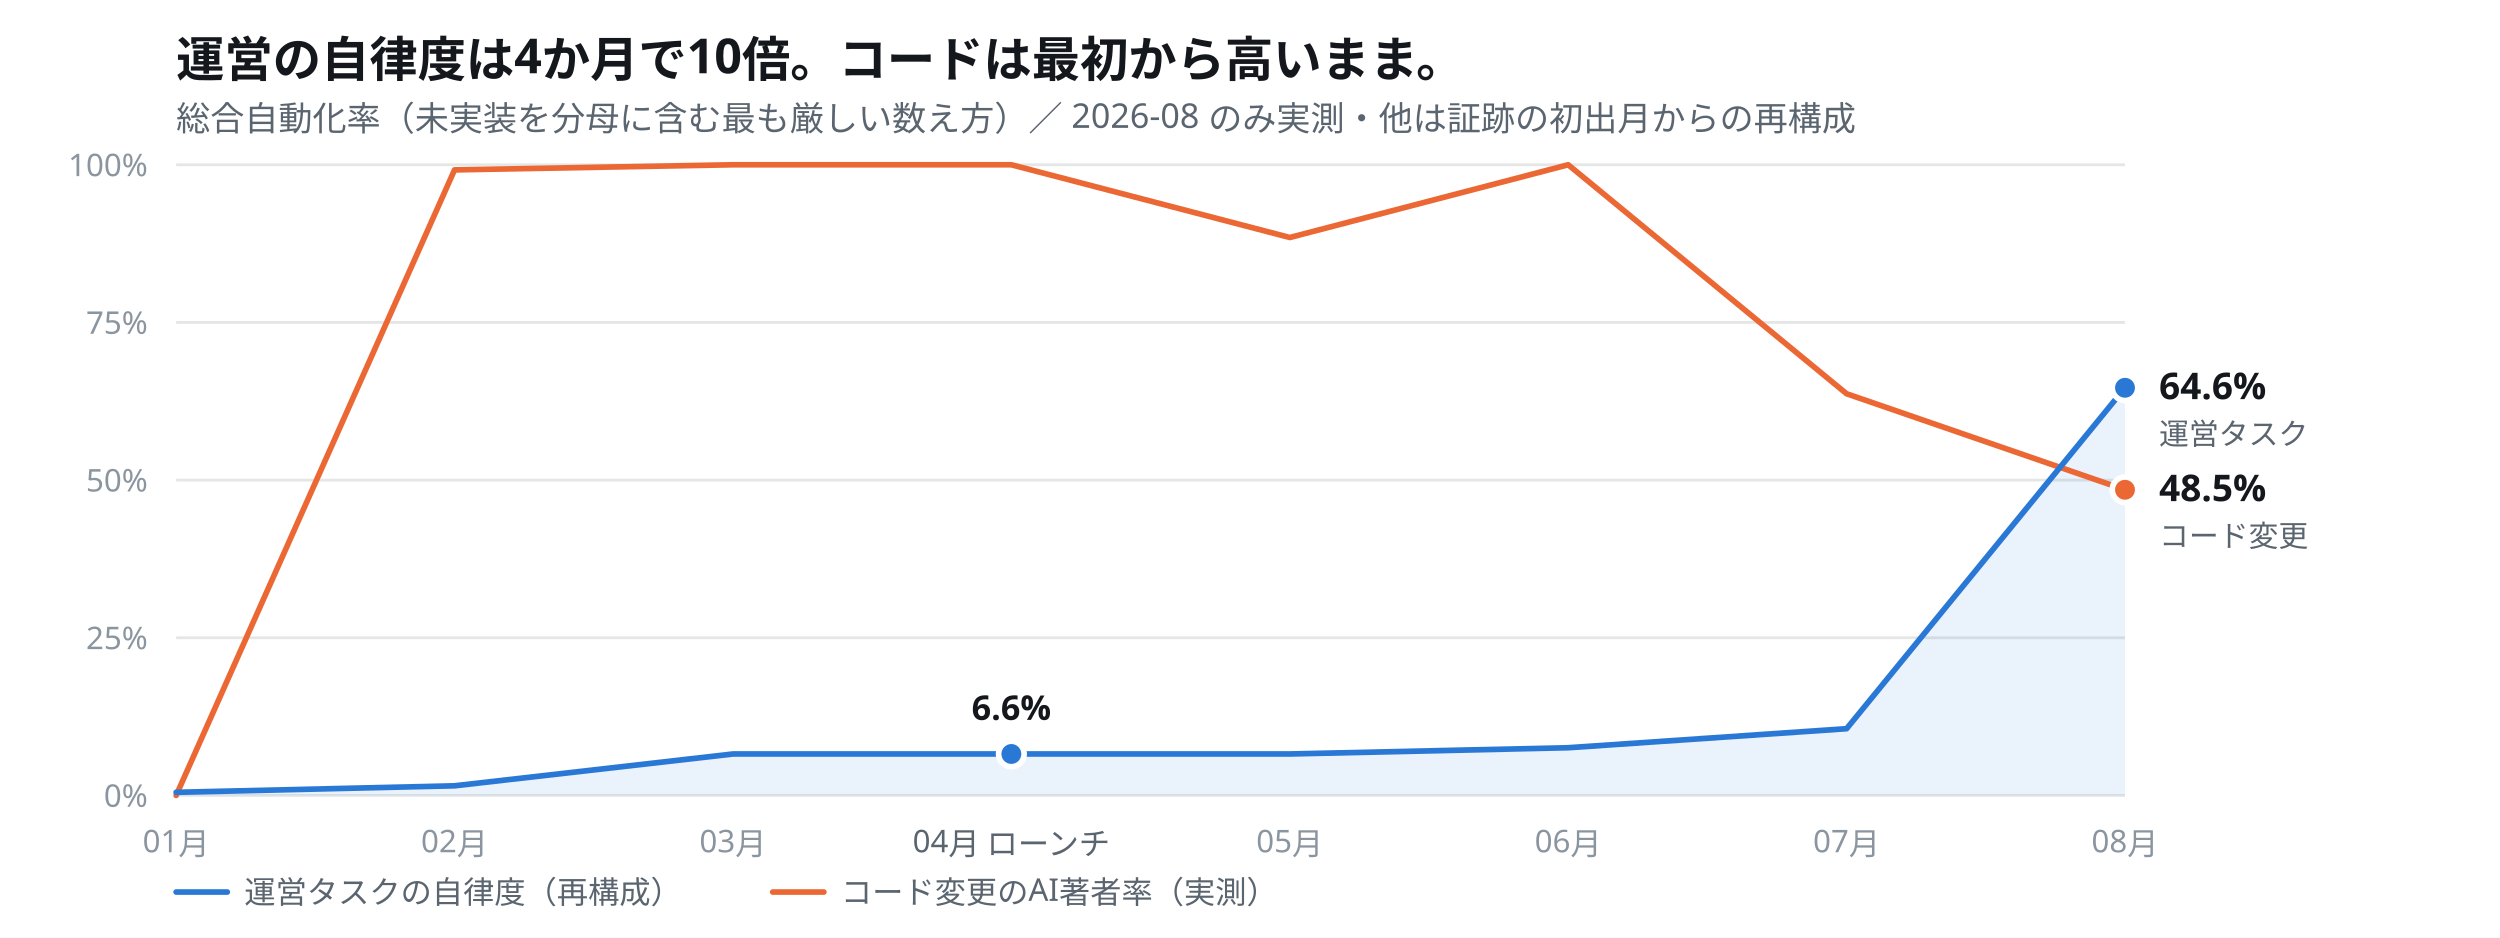
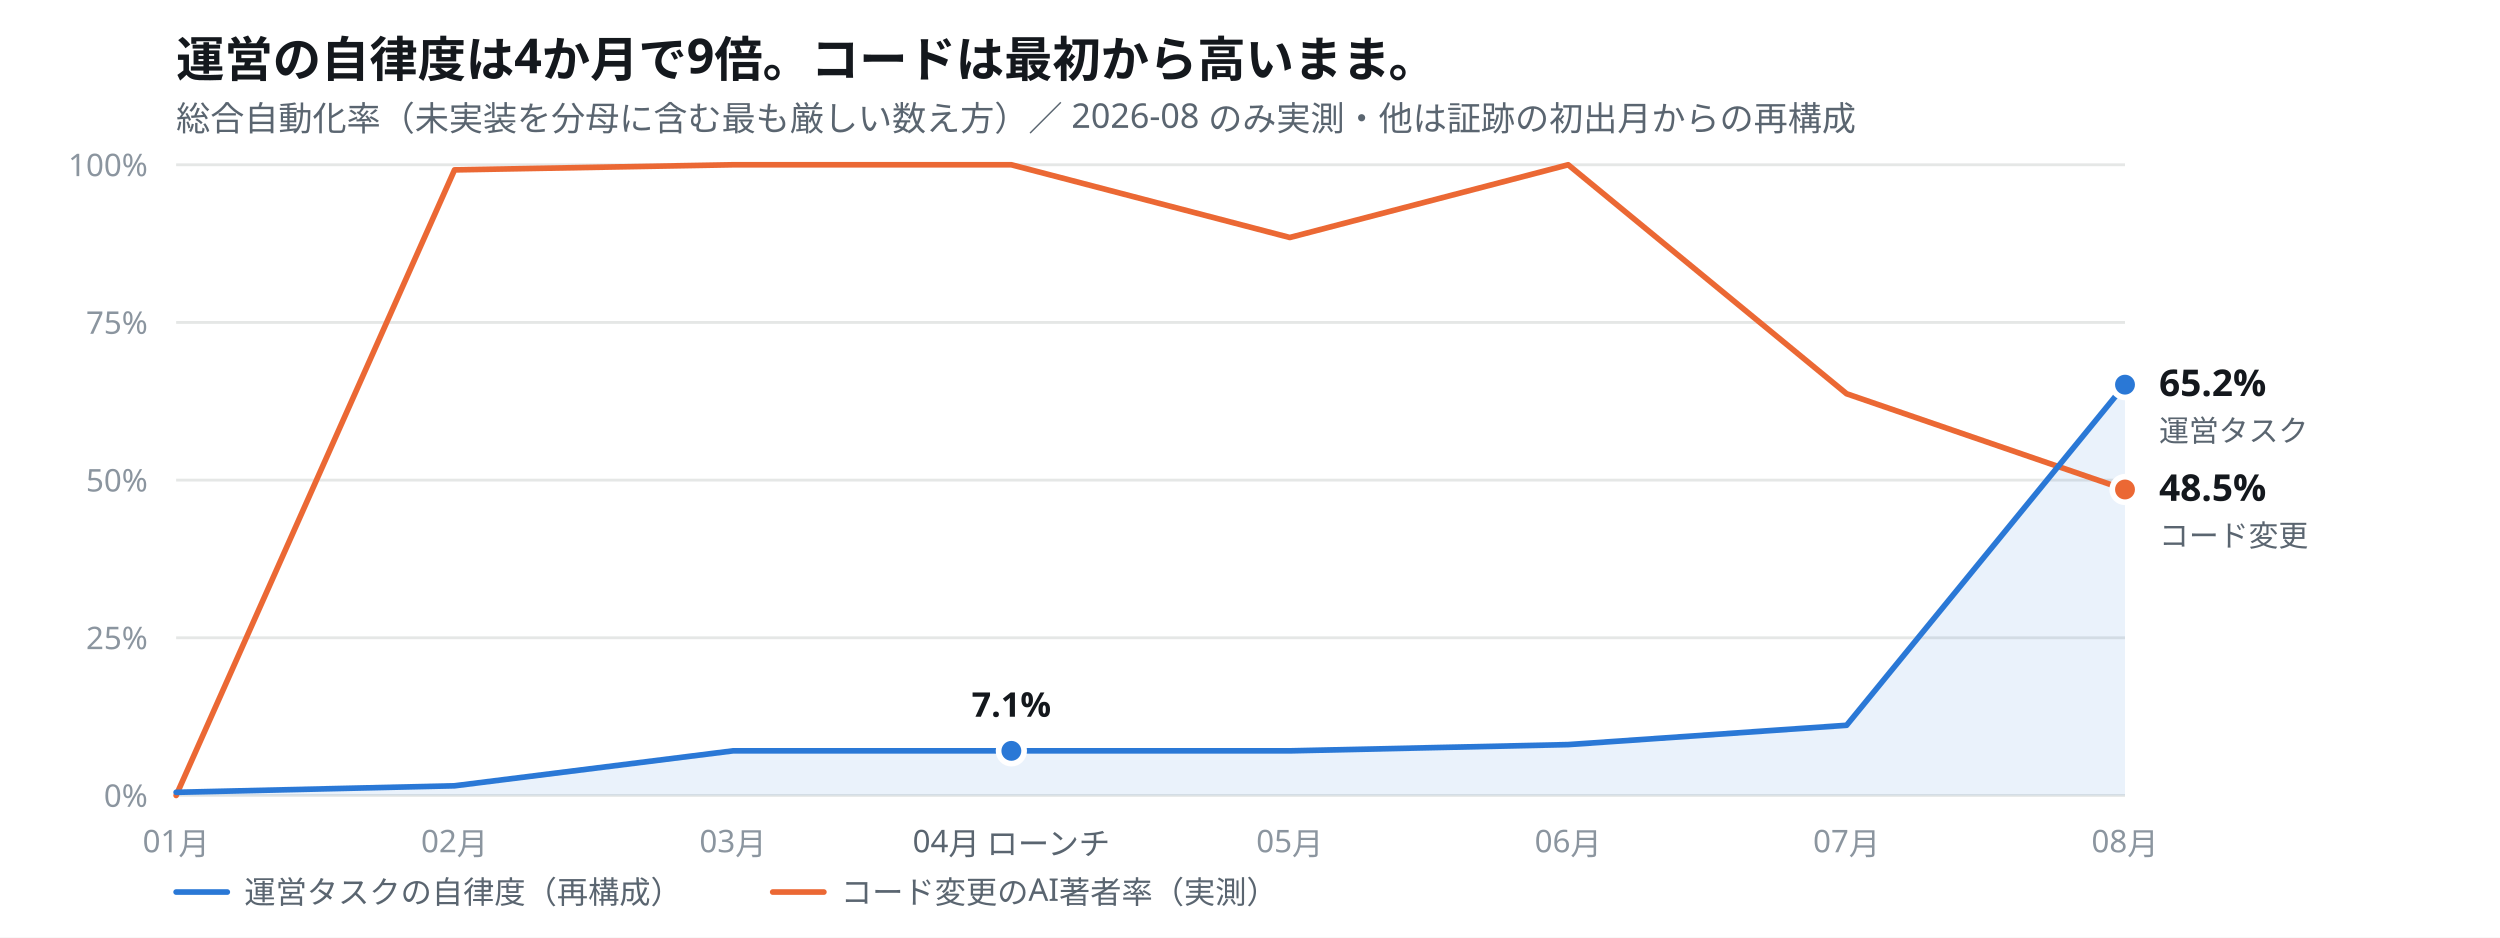
<svg xmlns="http://www.w3.org/2000/svg" viewBox="0 0 880 330" width="880" height="330" font-family="'Zen Kaku Gothic New','Hiragino Sans','Noto Sans JP',sans-serif" role="img" aria-label="運営タスクの自律度とコード変更のAI比率の月次推移">
  <rect width="880" height="330" fill="#ffffff" />
-   <text x="62" y="27" fill="#14181d" font-size="17" font-weight="700">運営の自律度は4か月で10倍。コードは最初から高いまま。</text>
+   <text x="62" y="27" fill="#14181d" font-size="17" font-weight="700">運営の自律度は4か月で9倍。コードは最初から高いまま。</text>
  <text x="62" y="46" fill="#5a6570" font-size="12">総合自動化率（未実装を分母に含む最も厳しい数え方）／ 2026-08 のみ実測・他は証跡の初出月からの再構成</text>
  <line x1="62" y1="280.0" x2="748" y2="280.0" stroke="#e5e7e6" stroke-width="1" />
  <text x="52" y="284.0" fill="#8b959f" font-size="11" text-anchor="end" font-variant-numeric="tabular-nums">0%</text>
  <line x1="62" y1="224.5" x2="748" y2="224.5" stroke="#e5e7e6" stroke-width="1" />
  <text x="52" y="228.5" fill="#8b959f" font-size="11" text-anchor="end" font-variant-numeric="tabular-nums">25%</text>
  <line x1="62" y1="169.0" x2="748" y2="169.0" stroke="#e5e7e6" stroke-width="1" />
  <text x="52" y="173.0" fill="#8b959f" font-size="11" text-anchor="end" font-variant-numeric="tabular-nums">50%</text>
  <line x1="62" y1="113.5" x2="748" y2="113.5" stroke="#e5e7e6" stroke-width="1" />
  <text x="52" y="117.5" fill="#8b959f" font-size="11" text-anchor="end" font-variant-numeric="tabular-nums">75%</text>
  <line x1="62" y1="58.0" x2="748" y2="58.0" stroke="#e5e7e6" stroke-width="1" />
  <text x="52" y="62.0" fill="#8b959f" font-size="11" text-anchor="end" font-variant-numeric="tabular-nums">100%</text>
  <text x="62.0" y="300" fill="#8b959f" font-size="11" text-anchor="middle">01月</text>
  <text x="160.0" y="300" fill="#8b959f" font-size="11" text-anchor="middle">02月</text>
  <text x="258.0" y="300" fill="#8b959f" font-size="11" text-anchor="middle">03月</text>
  <text x="356.0" y="300" fill="#5a6570" font-size="11" text-anchor="middle">04月 ローンチ</text>
  <text x="454.0" y="300" fill="#8b959f" font-size="11" text-anchor="middle">05月</text>
  <text x="552.0" y="300" fill="#8b959f" font-size="11" text-anchor="middle">06月</text>
  <text x="650.0" y="300" fill="#8b959f" font-size="11" text-anchor="middle">07月</text>
  <text x="748.0" y="300" fill="#8b959f" font-size="11" text-anchor="middle">08月</text>
-   <polygon points="62,280 62.0,278.9 160.0,276.6 258.0,265.4 356.0,265.4 454.0,265.4 552.0,263.2 650.0,256.5 748.0,136.5 748,280" fill="#2a78d6" fill-opacity="0.1" />
-   <polyline points="62.0,280.0 160.0,59.8 258.0,58.0 356.0,58.0 454.0,83.6 552.0,58.0 650.0,138.6 748.0,172.4" fill="none" stroke="#eb6834" stroke-width="2" stroke-linejoin="round" stroke-linecap="round" />
-   <polyline points="62.0,278.9 160.0,276.6 258.0,265.4 356.0,265.4 454.0,265.4 552.0,263.2 650.0,256.5 748.0,136.5" fill="none" stroke="#2a78d6" stroke-width="2" stroke-linejoin="round" stroke-linecap="round" />
-   <circle cx="748.0" cy="136.5" r="4.5" fill="#2a78d6" stroke="#ffffff" stroke-width="2" />
-   <circle cx="748.0" cy="172.4" r="4.5" fill="#eb6834" stroke="#ffffff" stroke-width="2" />
-   <circle cx="356.0" cy="265.4" r="4.5" fill="#2a78d6" stroke="#ffffff" stroke-width="2" />
-   <text x="760" y="140.5" fill="#14181d" font-size="13" font-weight="700" font-variant-numeric="tabular-nums">64.6%</text>
-   <text x="760" y="156.5" fill="#5a6570" font-size="10.5">運営タスク</text>
-   <text x="760" y="176.4" fill="#14181d" font-size="13" font-weight="700" font-variant-numeric="tabular-nums">48.5%</text>
-   <text x="760" y="192.4" fill="#5a6570" font-size="10.5">コード変更</text>
-   <text x="356.0" y="253.4" fill="#14181d" font-size="12" font-weight="700" text-anchor="middle" font-variant-numeric="tabular-nums">6.6%</text>
+   <polygon points="62,280 62.0,278.9 160.0,276.6 258.0,264.3 356.0,264.3 454.0,264.3 552.0,262.1 650.0,255.3 748.0,135.4 748,280" fill="#2a78d6" fill-opacity="0.1" />
+   <polyline points="62.0,280.0 160.0,59.8 258.0,58.0 356.0,58.0 454.0,83.6 552.0,58.0 650.0,138.6 748.0,172.3" fill="none" stroke="#eb6834" stroke-width="2" stroke-linejoin="round" stroke-linecap="round" />
+   <polyline points="62.0,278.9 160.0,276.6 258.0,264.3 356.0,264.3 454.0,264.3 552.0,262.1 650.0,255.3 748.0,135.4" fill="none" stroke="#2a78d6" stroke-width="2" stroke-linejoin="round" stroke-linecap="round" />
+   <circle cx="748.0" cy="135.4" r="4.5" fill="#2a78d6" stroke="#ffffff" stroke-width="2" />
+   <circle cx="748.0" cy="172.3" r="4.5" fill="#eb6834" stroke="#ffffff" stroke-width="2" />
+   <circle cx="356.0" cy="264.3" r="4.5" fill="#2a78d6" stroke="#ffffff" stroke-width="2" />
+   <text x="760" y="139.4" fill="#14181d" font-size="13" font-weight="700" font-variant-numeric="tabular-nums">65.2%</text>
+   <text x="760" y="155.4" fill="#5a6570" font-size="10.5">運営タスク</text>
+   <text x="760" y="176.3" fill="#14181d" font-size="13" font-weight="700" font-variant-numeric="tabular-nums">48.5%</text>
+   <text x="760" y="192.3" fill="#5a6570" font-size="10.5">コード変更</text>
+   <text x="356.0" y="252.3" fill="#14181d" font-size="12" font-weight="700" text-anchor="middle" font-variant-numeric="tabular-nums">7.1%</text>
  <line x1="62" y1="314" x2="80" y2="314" stroke="#2a78d6" stroke-width="2" stroke-linecap="round" />
  <text x="86" y="318" fill="#5a6570" font-size="11">運営タスクの自律度（再構成）</text>
  <line x1="272" y1="314" x2="290" y2="314" stroke="#eb6834" stroke-width="2" stroke-linecap="round" />
  <text x="296" y="318" fill="#5a6570" font-size="11">コード変更のAI著者率（実測）</text>
</svg>
